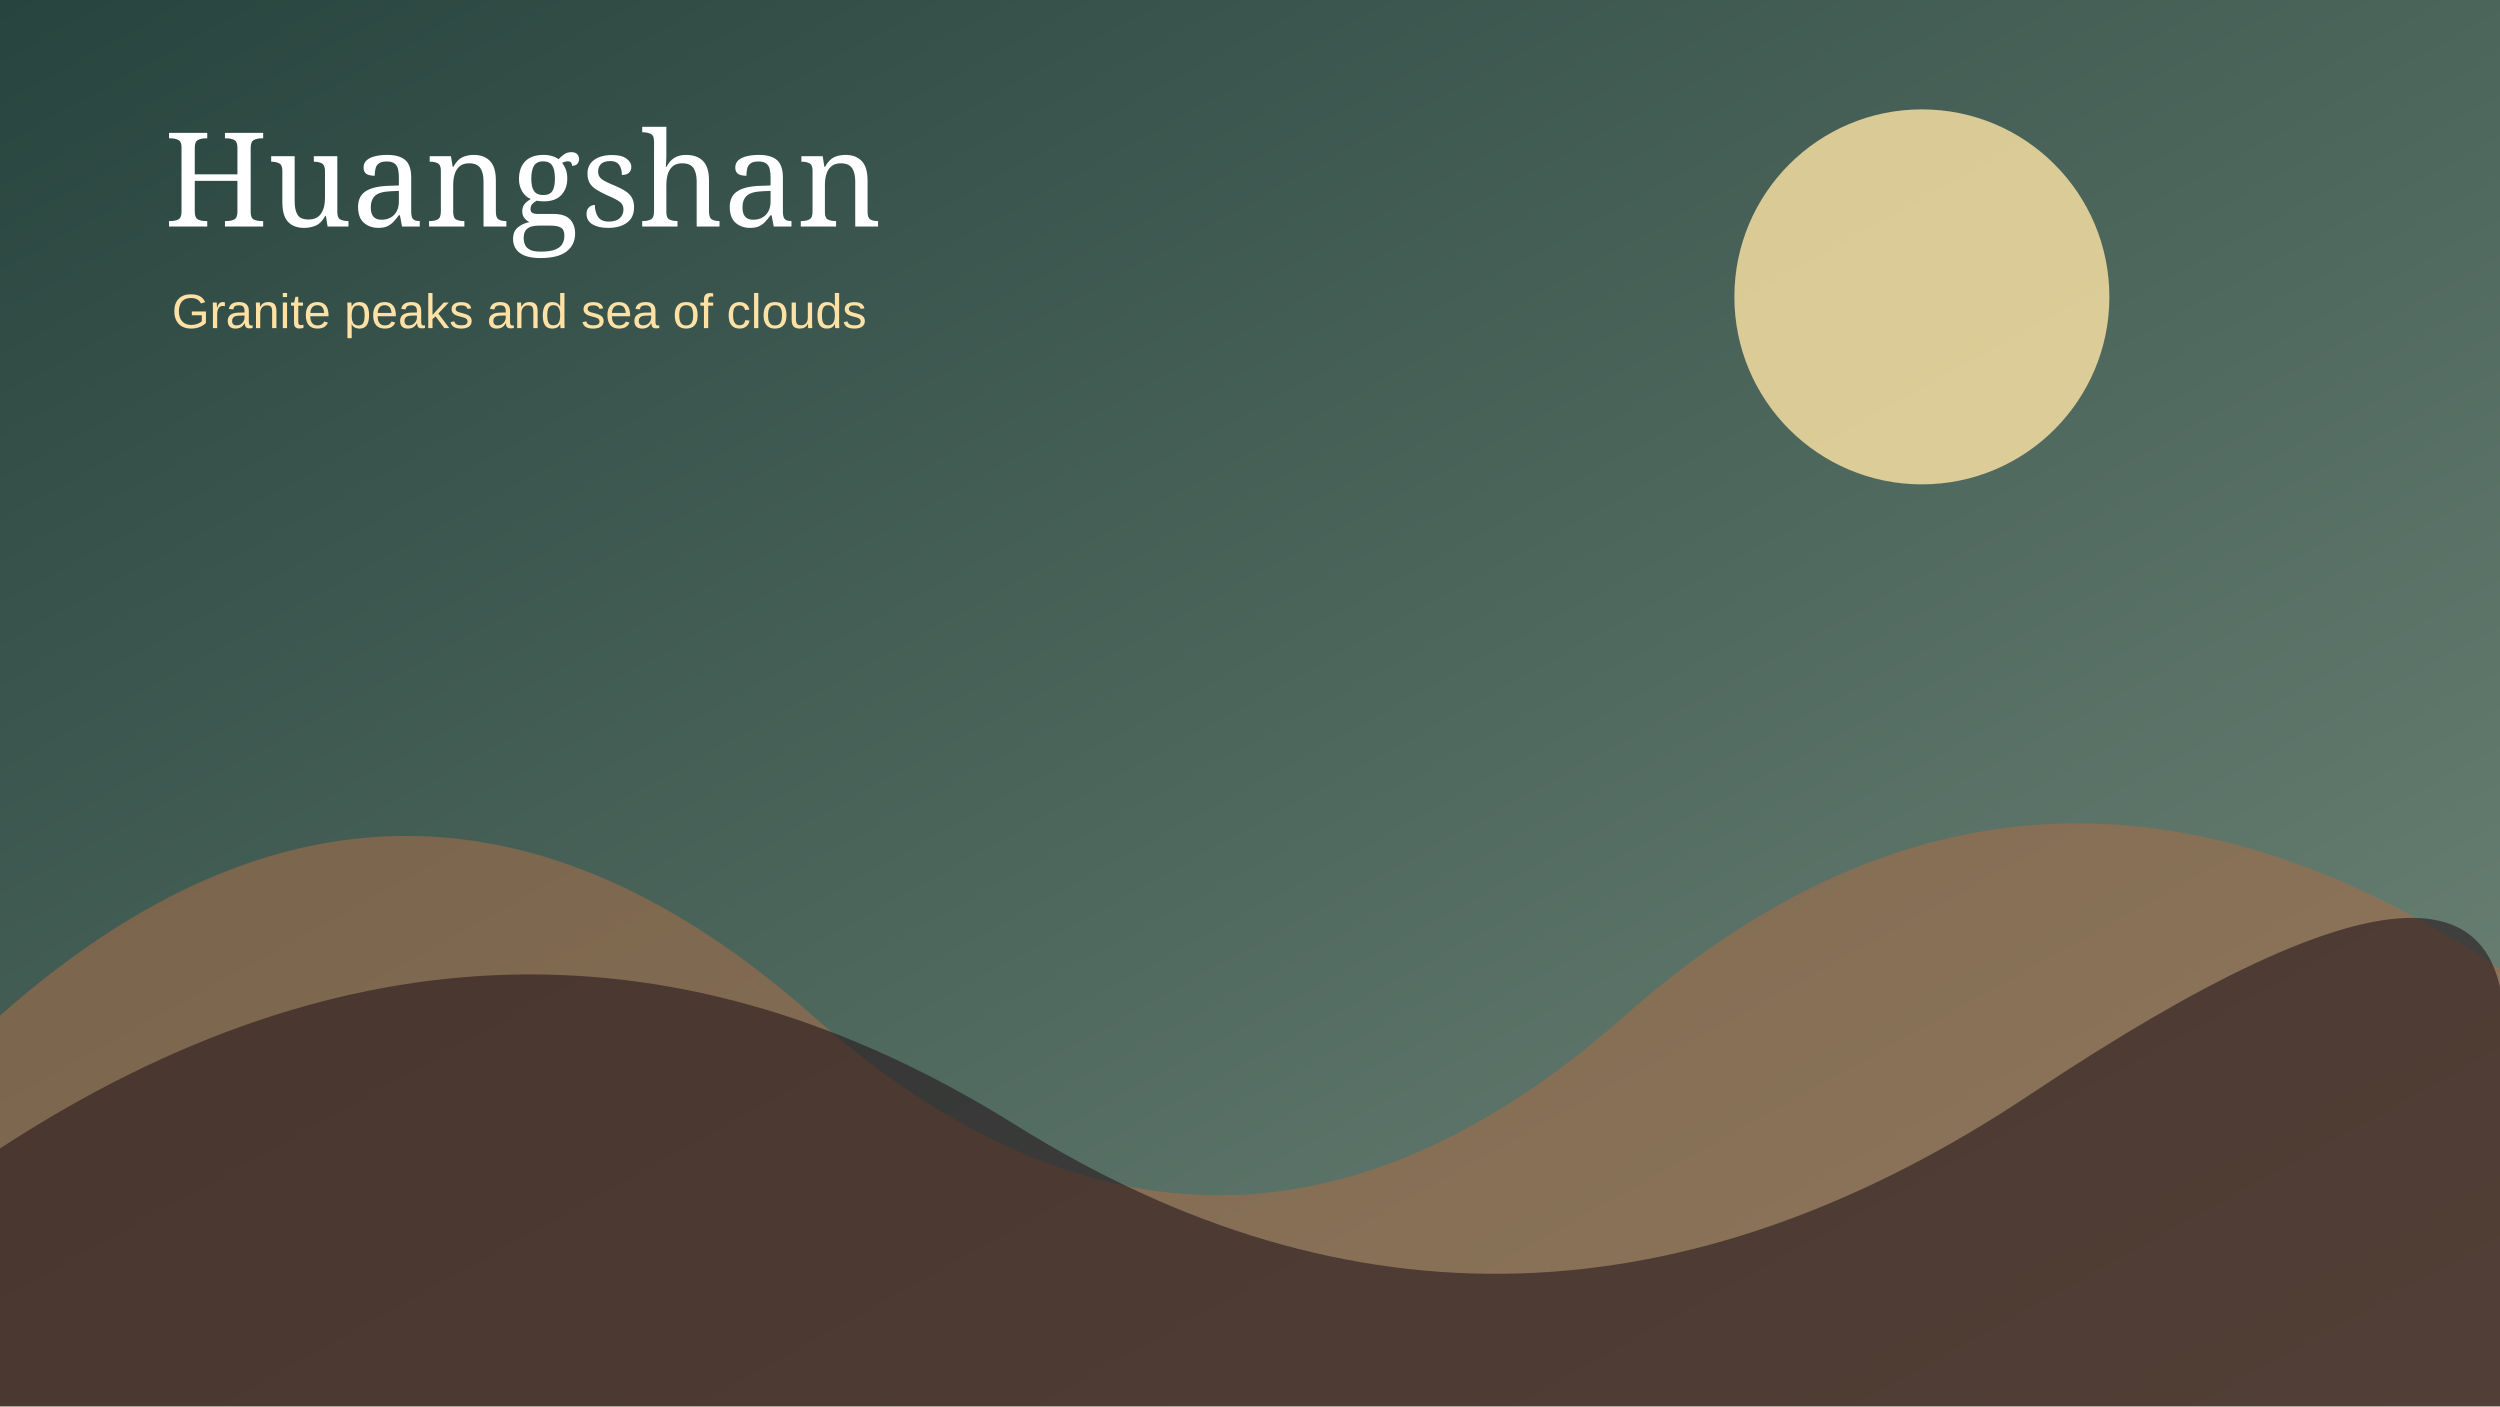
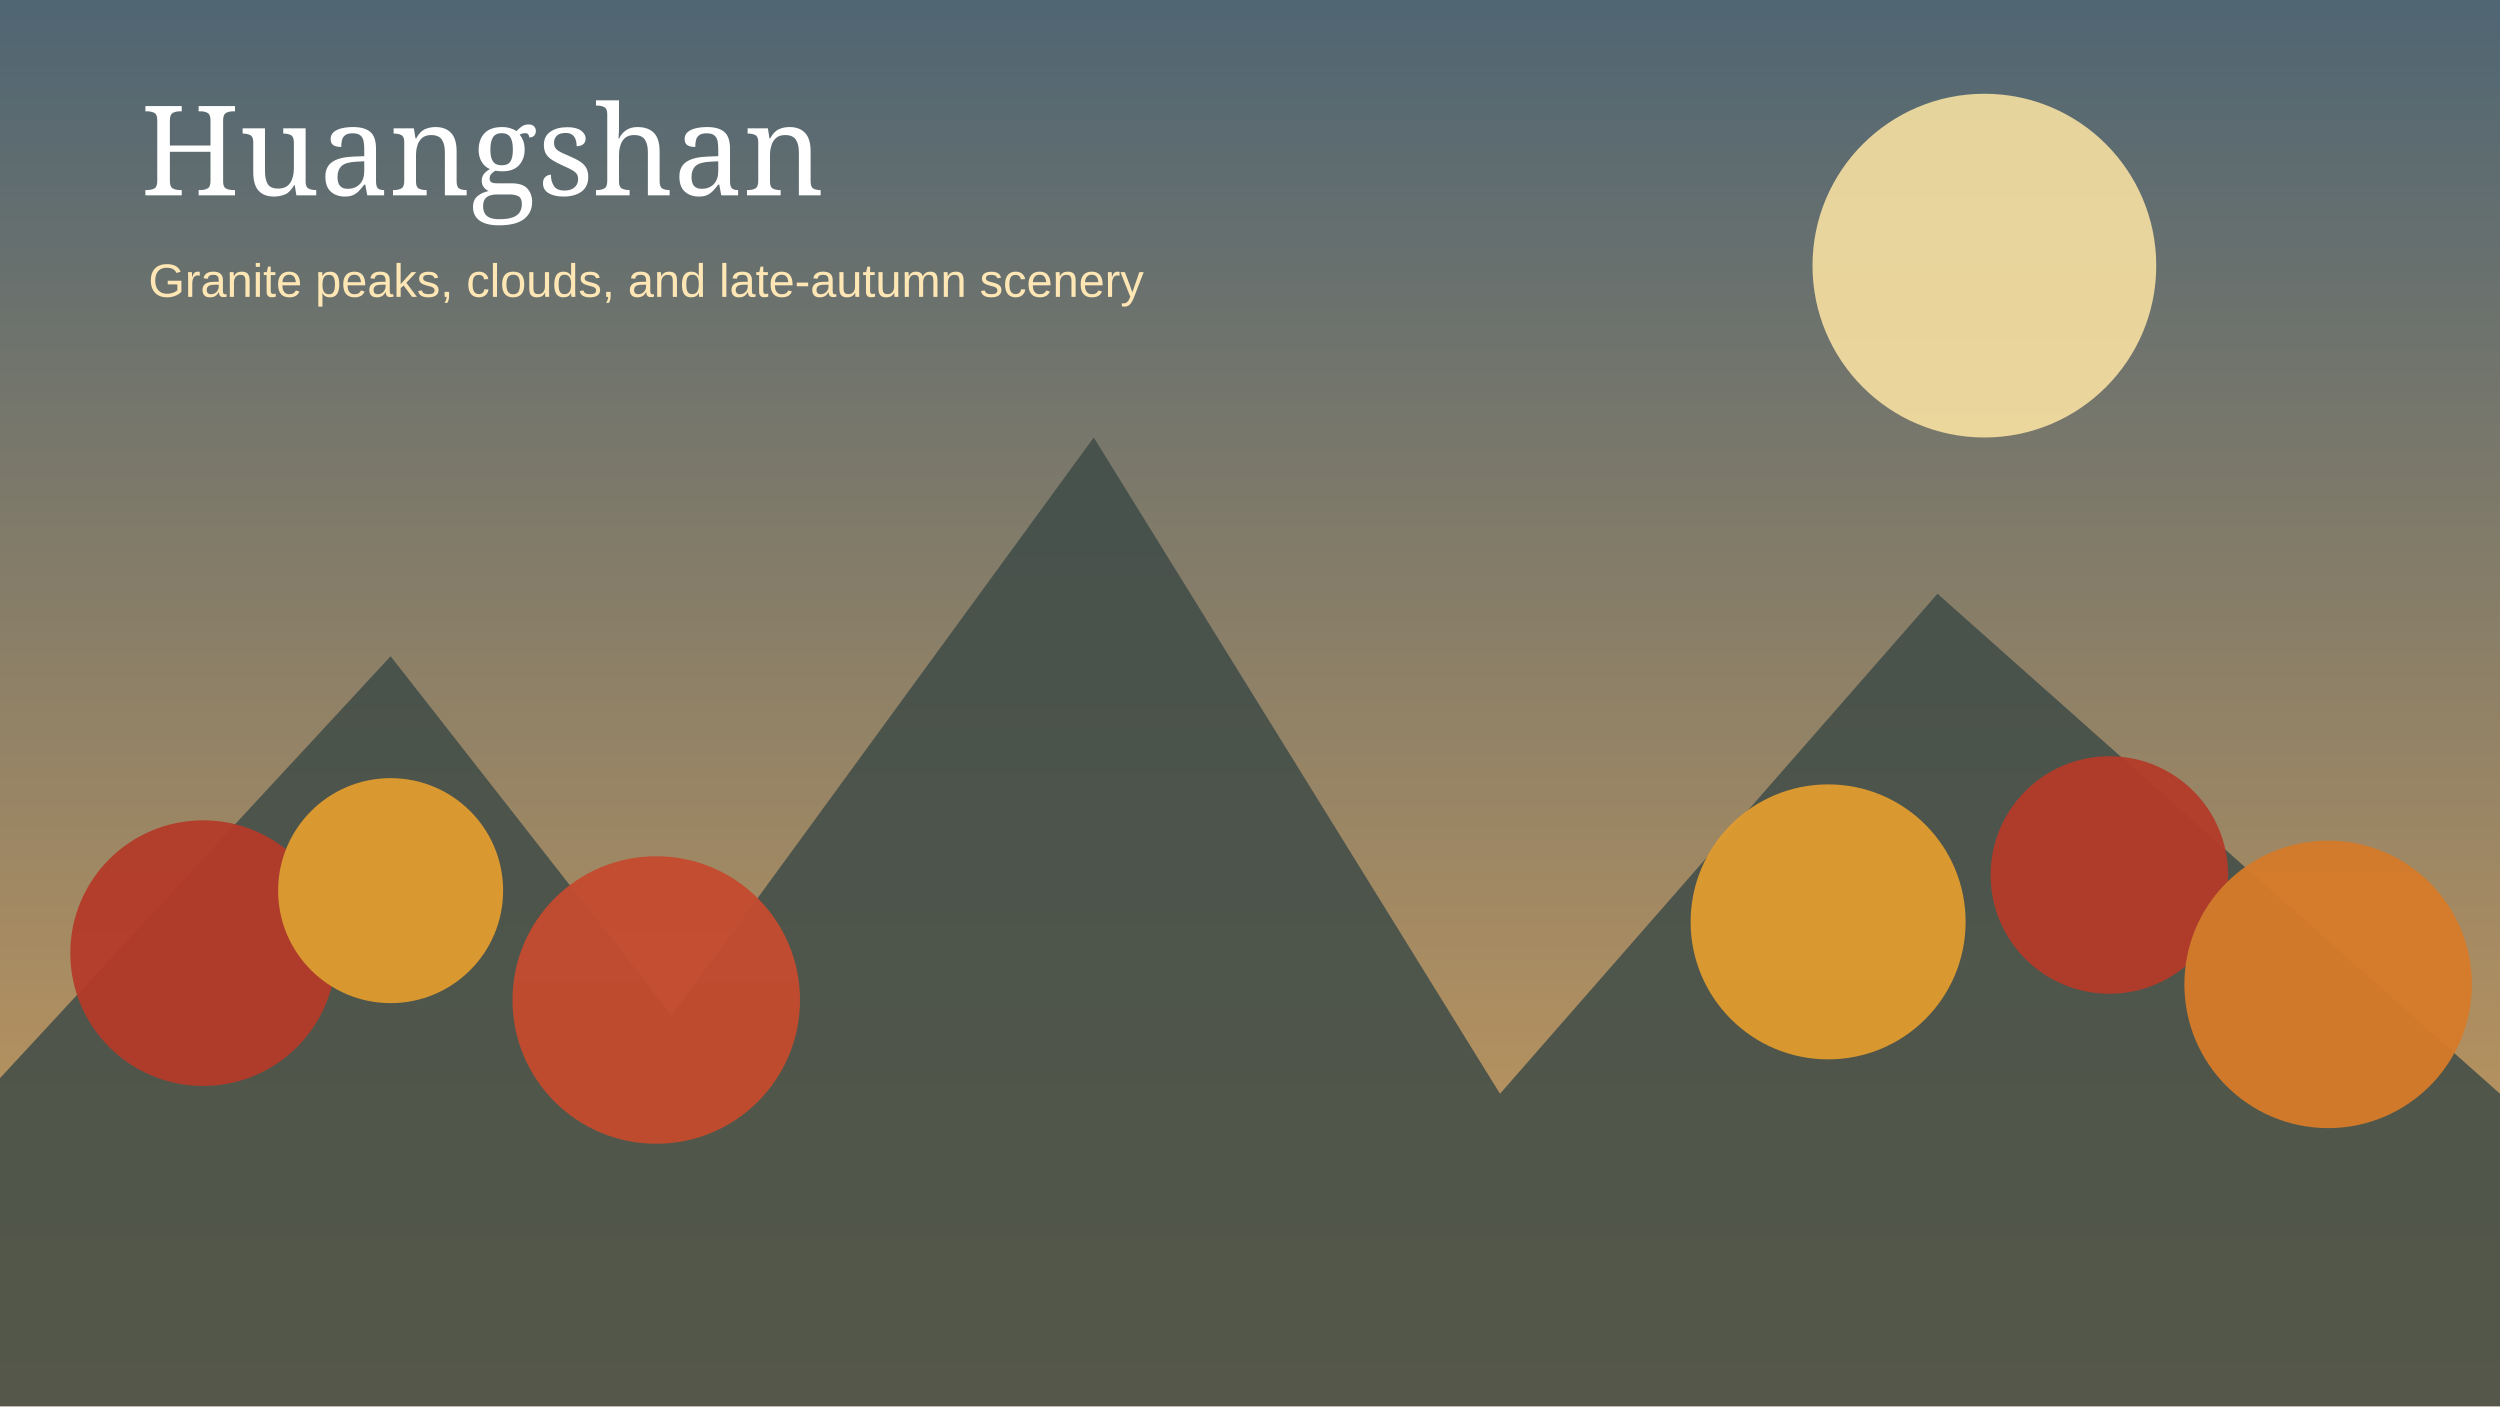
<svg xmlns="http://www.w3.org/2000/svg" viewBox="0 0 1600 900">
  <defs>
-     <linearGradient id="g" x1="0" x2="1" y2="1">
-       <stop stop-color="#27443e" />
-       <stop offset="1" stop-color="#718779" />
+     <linearGradient id="g" x1="0" y1="0" x2="0" y2="1">
+       <stop stop-color="#506673" />
+       <stop offset="1" stop-color="#d09d5a" />
    </linearGradient>
  </defs>
  <rect width="1600" height="900" fill="url(#g)" />
-   <circle cx="1230" cy="190" r="120" fill="#ffe5a5" opacity=".8" />
-   <path d="M0 650 Q260 420 520 650 T1040 650 T1600 620V900H0Z" fill="#a66d48" opacity=".58" />
-   <path d="M0 735 Q330 520 650 720 T1300 700 T1600 690V900H0Z" fill="#24151a" opacity=".58" />
-   <text x="105" y="145" fill="white" font-size="84" font-family="Georgia,serif">Huangshan</text>
-   <text x="110" y="210" fill="#ffe0a5" font-size="31" font-family="Arial">Granite peaks and sea of clouds</text>
+   <circle cx="1270" cy="170" r="110" fill="#ffe6a5" opacity=".85" />
+   <path d="M0 690 L250 420 L430 650 L700 280 L960 700 L1240 380 L1600 700 V900 H0Z" fill="#3e4b47" opacity=".85" />
+   <g opacity=".95">
+     <circle cx="130" cy="610" r="85" fill="#b33b29" />
+     <circle cx="250" cy="570" r="72" fill="#df9b2e" />
+     <circle cx="420" cy="640" r="92" fill="#c44b2e" />
+     <circle cx="1170" cy="590" r="88" fill="#df9b2e" />
+     <circle cx="1350" cy="560" r="76" fill="#b33b29" />
+     <circle cx="1490" cy="630" r="92" fill="#d67b29" />
+   </g>
+   <text x="90" y="125" fill="#fff" font-family="Georgia,serif" font-size="80">Huangshan</text>
+   <text x="95" y="190" fill="#ffe7b5" font-family="Arial,sans-serif" font-size="30">Granite peaks, clouds, and late-autumn scenery</text>
</svg>
